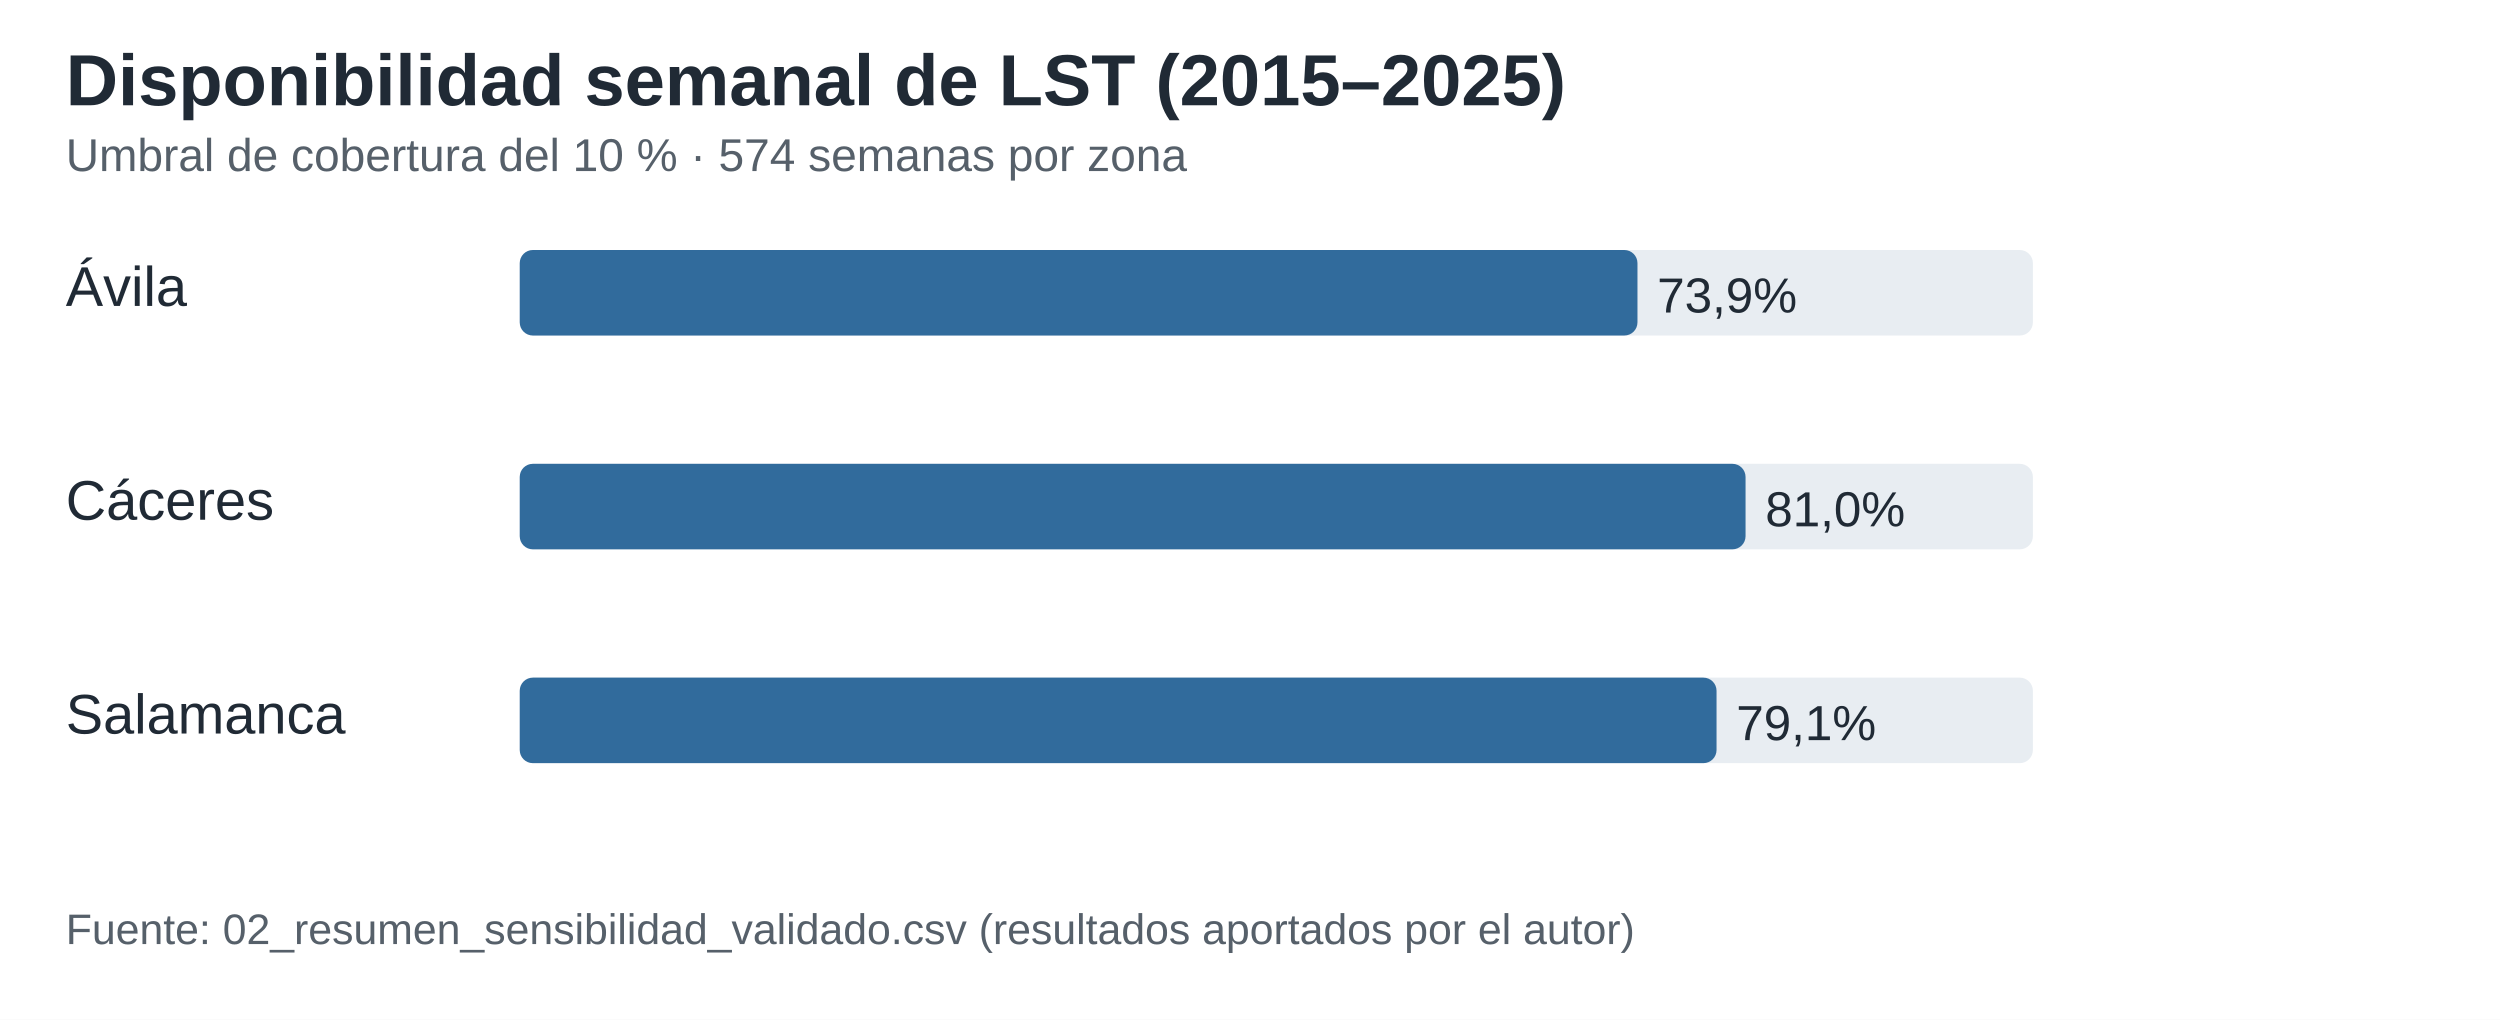
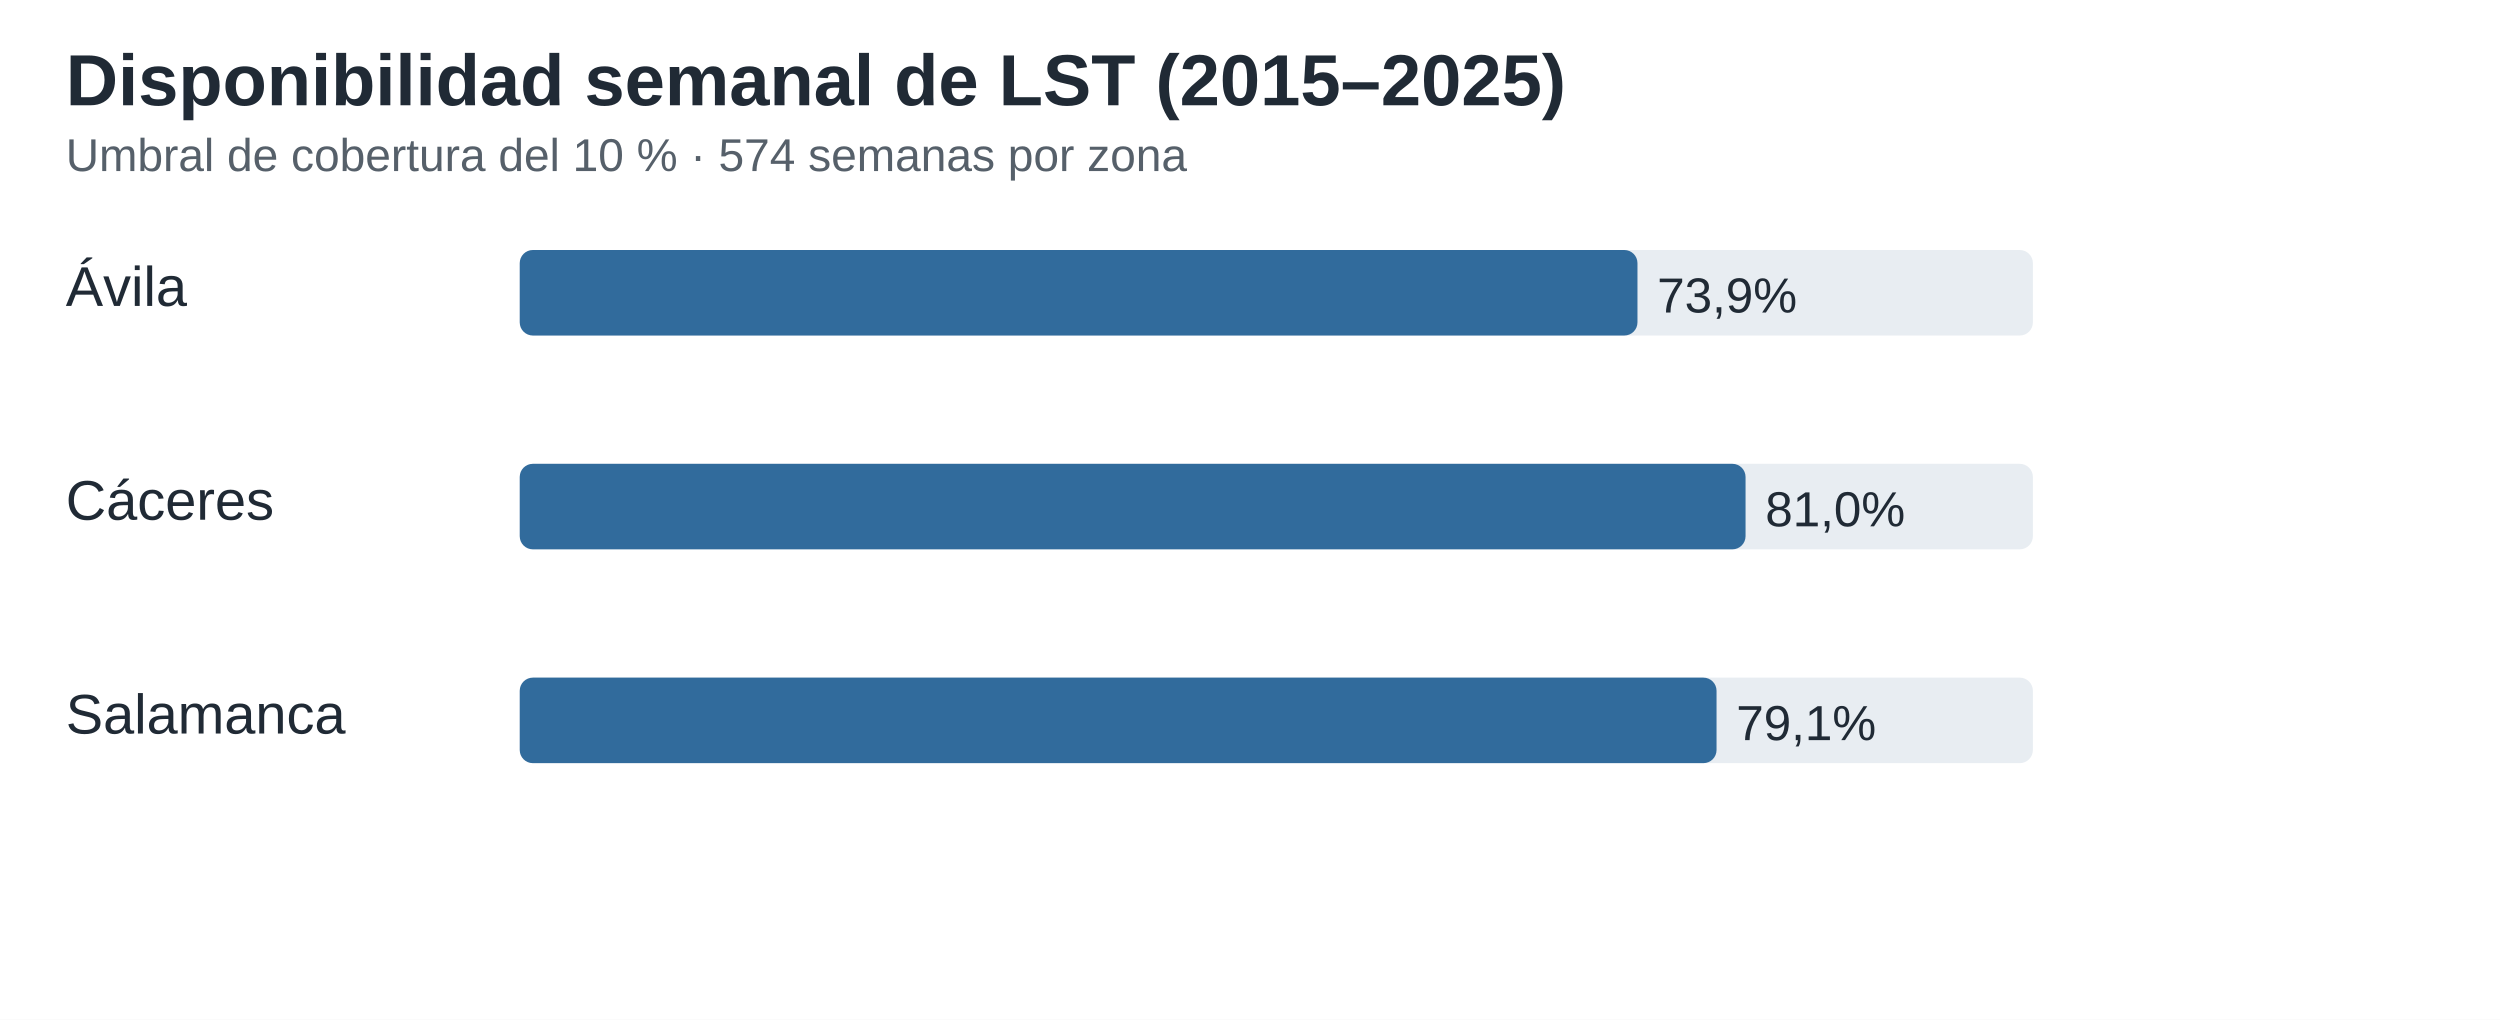
<svg xmlns="http://www.w3.org/2000/svg" width="760" height="310" viewBox="0 0 760 310" role="img" aria-label="Disponibilidad semanal de LST en Ávila 73,9 por ciento, Cáceres 81,0 por ciento y Salamanca 79,1 por ciento">
  <rect width="760" height="310" fill="#fff" />
  <text x="20" y="32" font-family="Arial,sans-serif" font-weight="bold" font-size="22" fill="#202a35">Disponibilidad semanal de LST (2015–2025)</text>
  <text x="20" y="52" font-family="Arial,sans-serif" font-size="14" fill="#56606a">Umbral de cobertura del 10 % · 574 semanas por zona</text>
  <g font-family="Arial,sans-serif">
    <text x="20" y="93" font-size="17" fill="#202a35">Ávila</text>
    <rect x="158" y="76" width="460" height="26" rx="4" fill="#e8edf2" />
    <rect x="158" y="76" width="339.79" height="26" rx="4" fill="#316b9c" />
    <text x="503.791" y="95" font-size="15" fill="#202a35">73,9%</text>
    <text x="20" y="158" font-size="17" fill="#202a35">Cáceres</text>
    <rect x="158" y="141" width="460" height="26" rx="4" fill="#e8edf2" />
    <rect x="158" y="141" width="372.65" height="26" rx="4" fill="#316b9c" />
    <text x="536.648" y="160" font-size="15" fill="#202a35">81,0%</text>
    <text x="20" y="223" font-size="17" fill="#202a35">Salamanca</text>
    <rect x="158" y="206" width="460" height="26" rx="4" fill="#e8edf2" />
    <rect x="158" y="206" width="363.83" height="26" rx="4" fill="#316b9c" />
    <text x="527.833" y="225" font-size="15" fill="#202a35">79,1%</text>
  </g>
-   <text x="20" y="287" font-family="Arial,sans-serif" font-size="13" fill="#56606a">Fuente: 02_resumen_sensibilidad_validado.csv (resultados aportados por el autor)</text>
</svg>
